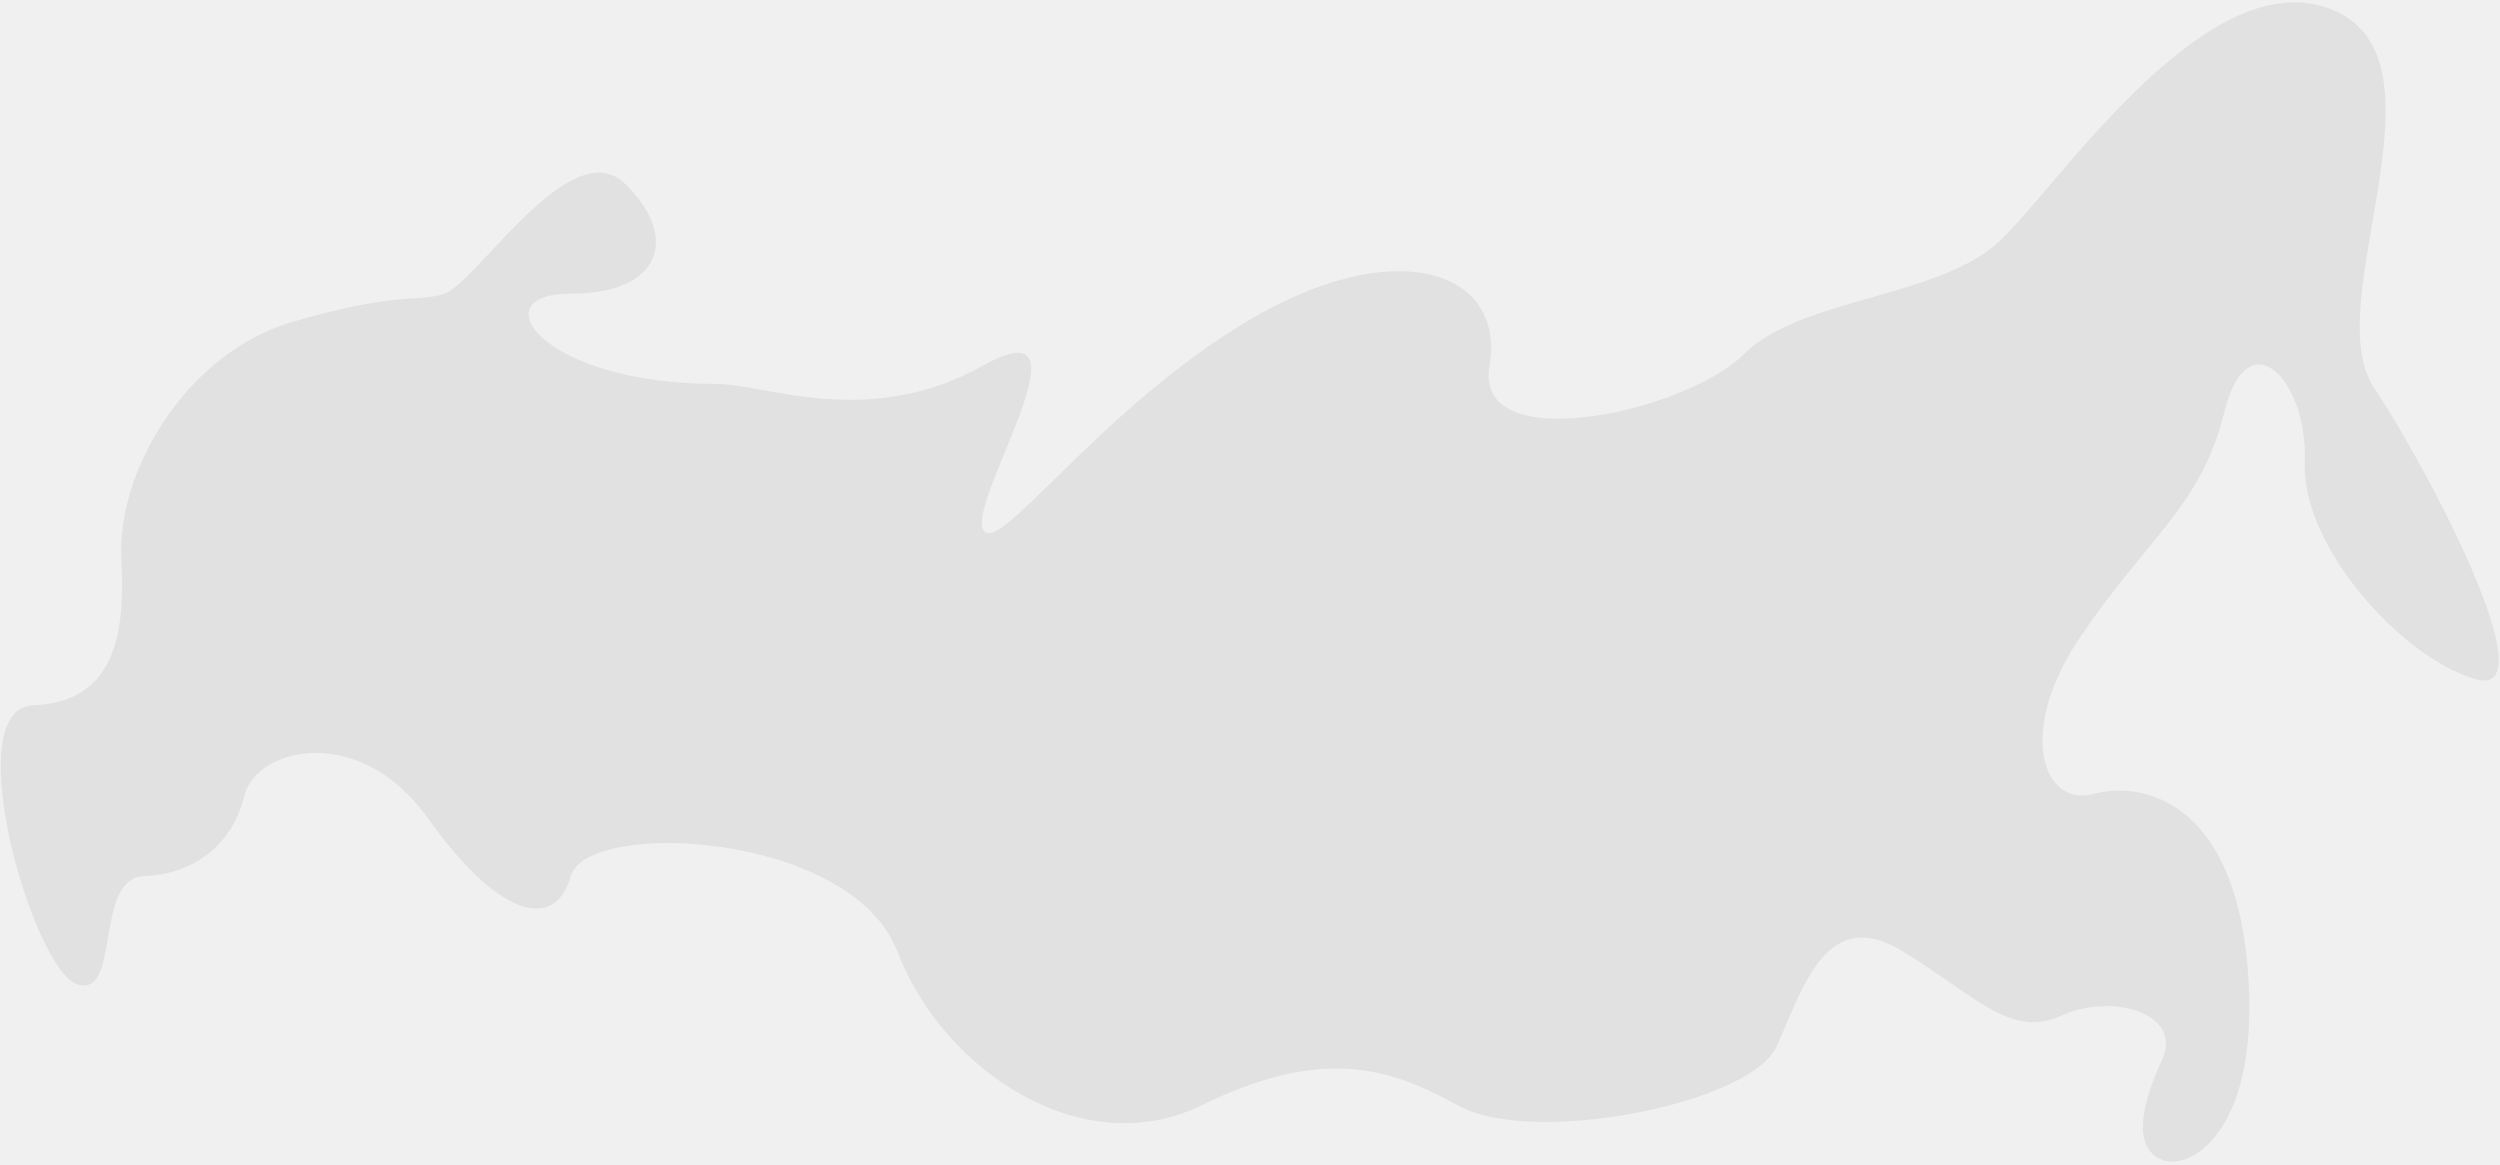
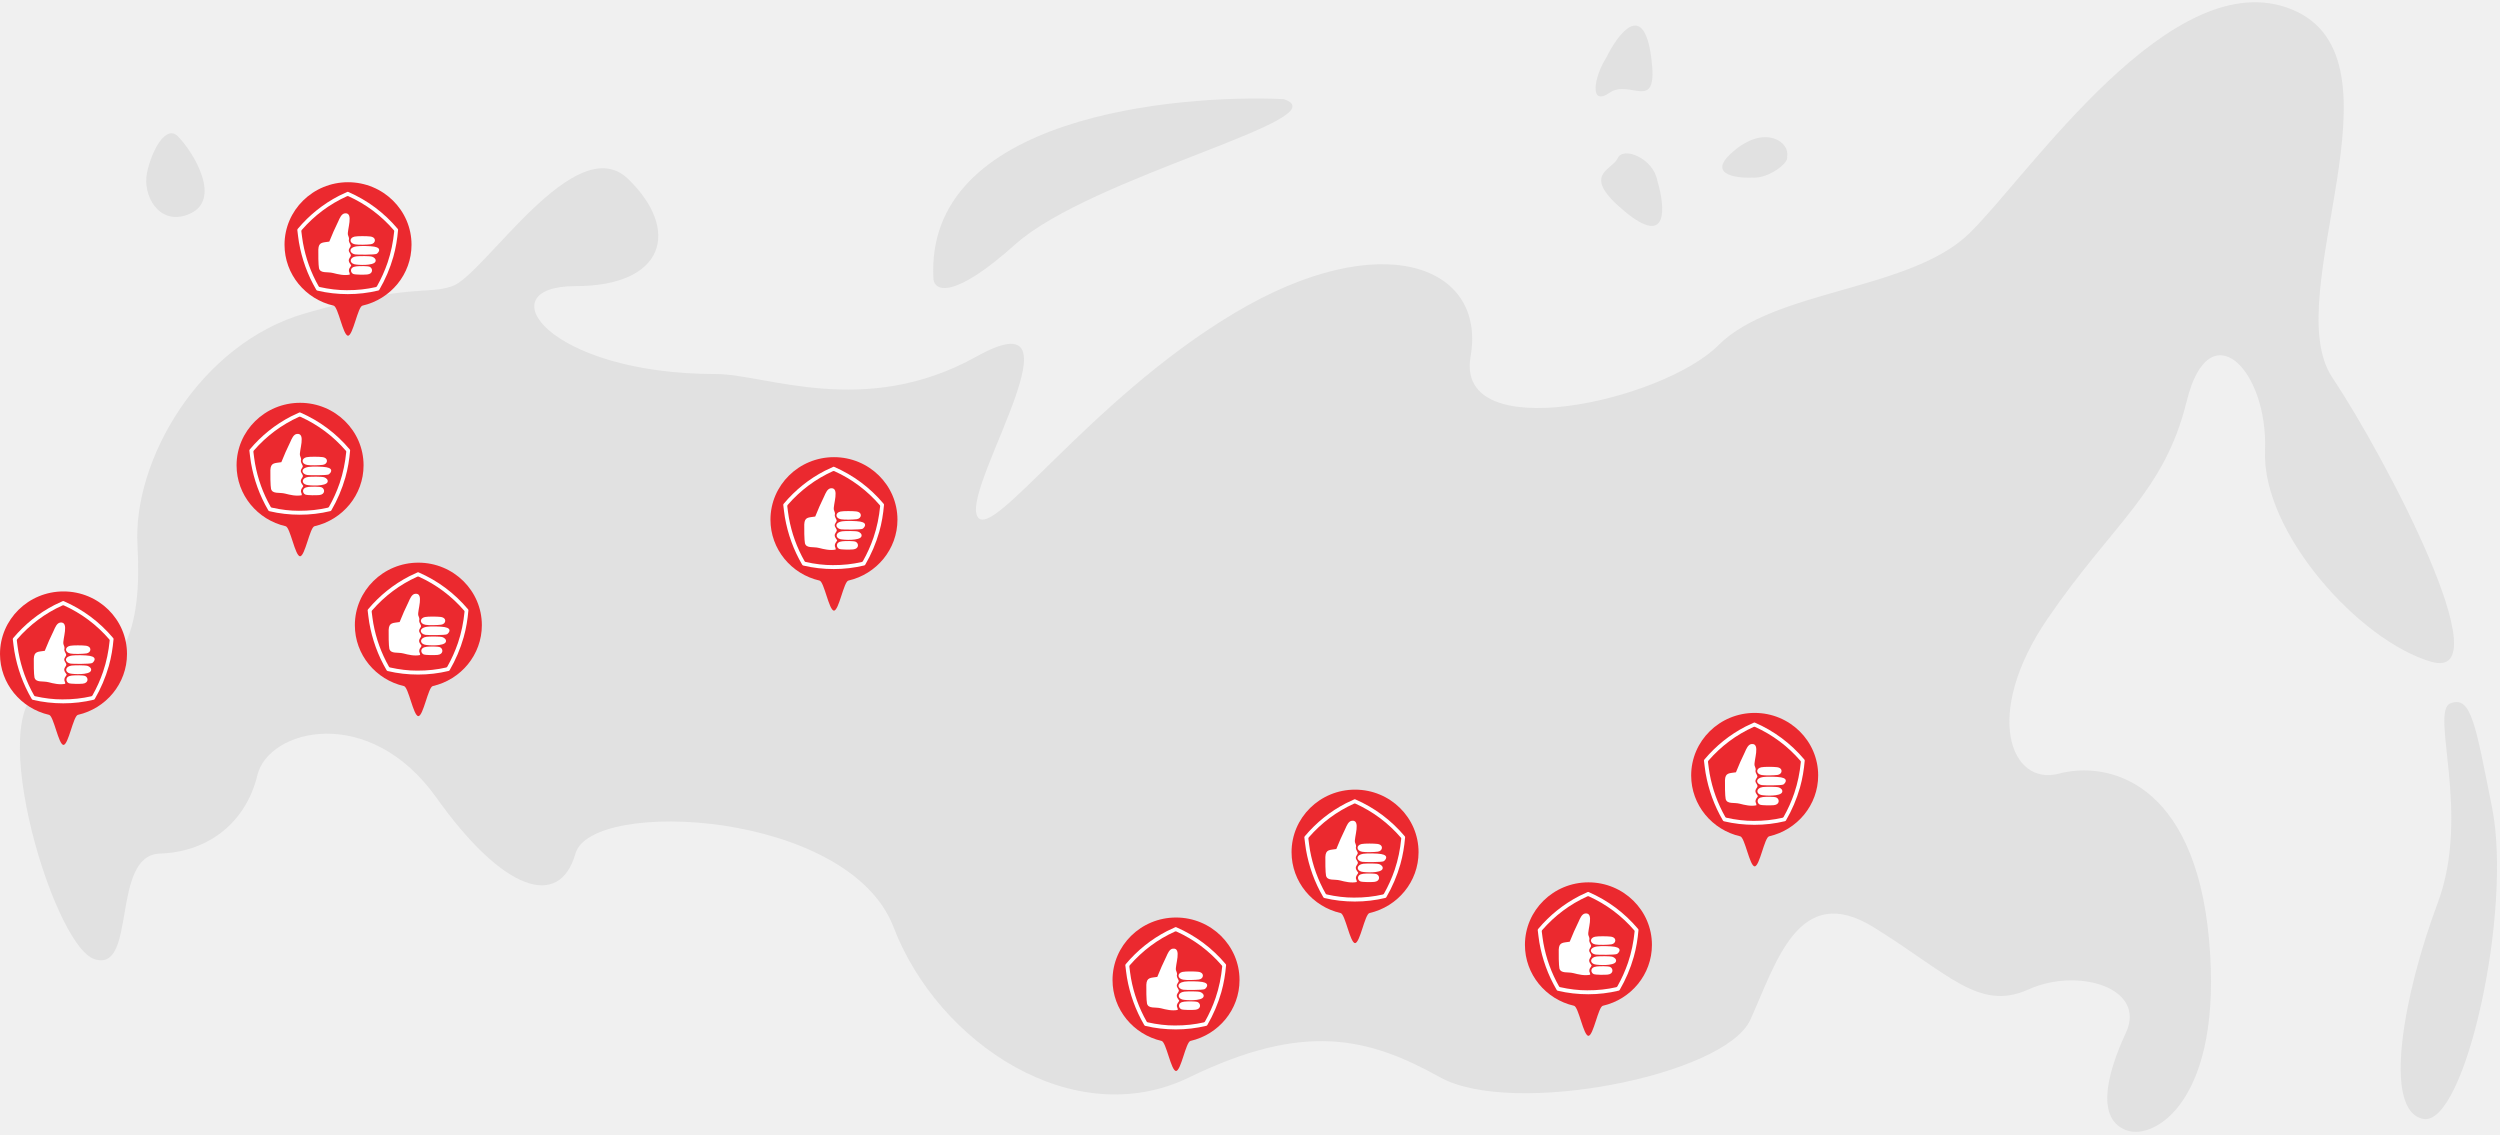
- <svg xmlns="http://www.w3.org/2000/svg" width="762" height="355" viewBox="0 0 762 355" fill="none">
-   <path d="M37 170.5C35.5 144 56.5 107.5 89.5 98C122.5 88.5 127.5 92.3 135.5 89.5C145.5 86 174 40 190.5 56C207 72 202 89.5 174 89.5C146 89.5 165 117 218 117C233.5 117 264.5 131 299.5 111.5C334.5 92 296 150.5 299.5 161C303 171.5 334 125.5 380 98C426 70.5 459 83 454 111.5C449 140 514 125.5 531.5 108C549 90.5 591.5 91 610 73C628.5 55 673.5 -12.5 711 3C748.5 18.5 706.5 92.5 723.5 118C740.5 143.5 777 213.5 754.5 207C732 200.5 701.5 166.5 702.5 141C703.5 115.5 685 97 678 125.5C671 154 655 163.5 634.5 193.5C614 223.5 623 246 638 242C653 238 680.5 244 685 294C689.5 344 668 357 659 353.5C650 350 652.5 337 659 323C665.5 309 644 302.5 628.5 309.5C613 316.5 603.5 304.5 580 290C556.5 275.5 549.5 301.5 541.5 319C533.5 336.5 467 349.5 444.5 337C422 324.5 402 319.5 366 337C330 354.5 287.5 326.5 273.5 290C259.5 253.5 179 249.5 174 267C169 284.5 151.5 279 130.5 249.5C109.5 220 78 228 74.5 242.5C71 257 59.5 266.5 44 267C28.5 267.5 37 304.5 23.5 300C10 295.5 -13 216 10 215C33 214 38.5 197 37 170.5Z" fill="#E1E1E1" />
+ <svg xmlns="http://www.w3.org/2000/svg" width="782" height="355" viewBox="0 0 782 355" fill="none">
+   <path d="M43 170.5C41.5 144 62.5 107.5 95.5 98C128.5 88.5 133.5 92.3 141.5 89.5C151.5 86 180 40 196.5 56C213 72 208 89.5 180 89.5C152 89.5 171 117 224 117C239.5 117 270.5 131 305.5 111.5C340.5 92 302 150.5 305.5 161C309 171.5 340 125.5 386 98C432 70.5 465 83 460 111.5C455 140 520 125.5 537.5 108C555 90.5 597.5 91 616 73C634.5 55 679.5 -12.5 717 3C754.5 18.5 712.5 92.5 729.5 118C746.5 143.5 783 213.5 760.5 207C738 200.5 707.5 166.5 708.5 141C709.5 115.5 691 97 684 125.5C677 154 661 163.5 640.5 193.5C620 223.5 629 246 644 242C659 238 686.5 244 691 294C695.5 344 674 357 665 353.5C656 350 658.5 337 665 323C671.5 309 650 302.5 634.5 309.5C619 316.5 609.5 304.5 586 290C562.5 275.5 555.5 301.5 547.5 319C539.5 336.5 473 349.5 450.5 337C428 324.5 408 319.5 372 337C336 354.5 293.5 326.5 279.5 290C265.5 253.5 185 249.5 180 267C175 284.5 157.5 279 136.5 249.5C115.5 220 84 228 80.5 242.5C77 257 65.5 266.5 50 267C34.5 267.5 43 304.5 29.5 300C16 295.5 -7 216 16 215C39 214 44.5 197 43 170.5Z" fill="#E1E1E1" />
+   <path d="M58.701 67.15C49.584 70.562 44.5 61 46 53.967C47.5 46.934 51.904 38.925 55.618 42.621C60.261 47.24 70.096 62.886 58.701 67.15Z" fill="#E1E1E1" />
+   <path d="M292 87.5C288.8 36.3 368 29.5 401.5 31C420 37 341.5 55 317.5 76.5C298.3 93.7 292.5 91 292 87.5Z" fill="#E1E1E1" />
+   <path d="M516.504 17.939C514.104 -0.061 506.17 10.439 502.504 17.939C498.601 23.939 497 33.5 503.5 29C510 24.5 518.904 35.939 516.504 17.939Z" fill="#E1E1E1" />
+   <path d="M508.152 66.088C522.133 77.677 520.831 64.582 518.433 56.585C517.226 49.53 507.747 45.648 506 49.5C504.253 53.352 494.171 54.5 508.152 66.088Z" fill="#E1E1E1" />
+   <path d="M542.968 46.692C533.323 54.326 542.381 55.782 548.116 55.556C553.06 55.988 559.735 50.938 559 49C559.977 44.622 552.612 39.058 542.968 46.692Z" fill="#E1E1E1" />
+   <path d="M762.5 282.5C773 254.5 760 222.5 766.5 220C773 217.5 774.3 226.5 779.5 252.5C786 285 771 352.5 758 350C745 347.5 752 310.5 762.5 282.5Z" fill="#E1E1E1" />
+   <path d="M128.724 76.556C128.724 85.827 122.171 93.591 113.376 95.604C111.926 95.936 110.415 105 108.862 105C107.309 105 105.798 95.936 104.348 95.604C95.553 93.591 89 85.827 89 76.556C89 65.755 97.893 57 108.862 57C119.832 57 128.724 65.755 128.724 76.556Z" fill="#EB292F" />
+   <path d="M124.403 71.584C120.12 66.501 114.954 62.663 108.939 60.038C108.857 59.987 108.71 59.987 108.612 60.038C107.745 60.442 106.879 60.829 106.029 61.25C101.076 63.808 96.793 67.242 93.163 71.55C93.082 71.635 93 71.803 93 71.921C93.163 73.2 93.294 74.496 93.507 75.775C94.422 81.06 96.22 86.008 98.901 90.603C98.983 90.771 99.097 90.856 99.277 90.906C102.4 91.647 105.571 92 108.791 92C112.012 92 115.2 91.63 118.338 90.872C118.453 90.839 118.6 90.738 118.649 90.637C120.529 87.405 122 83.972 123.03 80.353C123.815 77.593 124.272 74.765 124.517 71.921C124.534 71.803 124.468 71.668 124.403 71.584ZM121.248 82.12C120.365 84.695 119.254 87.169 117.913 89.543C117.831 89.66 117.701 89.761 117.586 89.795C114.693 90.451 111.767 90.788 108.497 90.771C105.833 90.788 102.89 90.435 99.98 89.778C99.866 89.761 99.735 89.66 99.67 89.543C97.267 85.318 95.632 80.79 94.766 75.977C94.553 74.782 94.422 73.553 94.259 72.341C94.242 72.224 94.308 72.055 94.373 71.954C98.362 67.376 103.086 63.842 108.563 61.367C108.677 61.317 108.857 61.317 108.971 61.367C114.464 63.858 119.205 67.393 123.193 72.005C123.259 72.089 123.324 72.224 123.308 72.341C122.981 75.674 122.327 78.939 121.248 82.12Z" fill="white" />
+   <path fill-rule="evenodd" clip-rule="evenodd" d="M103.004 75.573C100.945 75.91 99.67 75.641 99.572 78.047C99.522 79.024 99.588 83.164 99.784 83.921C100.225 85.621 102.416 84.931 104.198 85.403C105.685 85.79 107.68 86.278 109.413 85.891C109.445 85.15 108.988 85.116 109.167 84.292C109.282 83.77 109.707 83.45 109.87 83.013C109.658 82.659 109.135 82.087 109.102 81.599C109.02 80.841 109.69 80.387 109.739 79.983C109.805 79.478 109.135 78.923 109.102 78.384C109.053 77.711 109.739 77.256 109.707 76.802C109.69 76.499 109.135 75.792 109.118 75.27C109.086 74.816 109.265 74.917 109.135 74.328C109.069 74.025 108.922 73.789 108.84 73.486C108.481 72.072 110.802 66.367 107.86 66.737C106.797 66.872 106.258 68.235 105.8 69.262C105.309 70.356 104.819 71.315 104.345 72.375L103.004 75.573Z" fill="white" />
+   <path fill-rule="evenodd" clip-rule="evenodd" d="M111.505 77.055C108.808 77.475 109.364 79.31 111.08 79.579C111.636 79.68 117.357 79.748 117.864 79.377C118.354 79.024 119.597 77.627 117.096 77.156C115.902 76.937 112.698 76.87 111.505 77.055Z" fill="white" />
+   <path fill-rule="evenodd" clip-rule="evenodd" d="M111.423 80.185C109.331 80.454 109.151 82.221 110.867 82.659C111.865 82.911 116.916 83.197 117.455 81.8C117.733 81.06 116.998 80.504 116.425 80.302C115.673 80.033 112.339 80.084 111.423 80.185Z" fill="white" />
+   <path fill-rule="evenodd" clip-rule="evenodd" d="M110.916 74.008C109.265 74.345 109.135 76.079 111.064 76.432C112.126 76.634 114.922 76.55 116.017 76.398C117.57 76.18 117.88 74.227 115.821 73.975C114.791 73.84 111.881 73.806 110.916 74.008Z" fill="white" />
+   <path fill-rule="evenodd" clip-rule="evenodd" d="M111.439 83.315C109.151 83.568 109.641 85.335 110.491 85.688C111.162 85.974 114.022 85.941 114.872 85.857C116.752 85.671 116.687 83.972 115.673 83.467C115.036 83.147 112.306 83.214 111.439 83.315Z" fill="white" />
+   <path d="M113.724 145.556C113.724 154.827 107.171 162.591 98.376 164.604C96.926 164.936 95.415 174 93.862 174C92.309 174 90.798 164.936 89.348 164.604C80.553 162.591 74 154.827 74 145.556C74 134.755 82.893 126 93.862 126C104.832 126 113.724 134.755 113.724 145.556Z" fill="#EB292F" />
+   <path d="M109.403 140.584C105.12 135.501 99.954 131.664 93.939 129.038C93.857 128.987 93.71 128.987 93.612 129.038C92.745 129.442 91.879 129.829 91.029 130.25C86.076 132.808 81.793 136.242 78.163 140.55C78.082 140.634 78 140.803 78 140.921C78.163 142.2 78.294 143.496 78.507 144.775C79.422 150.06 81.22 155.008 83.901 159.603C83.983 159.771 84.097 159.855 84.277 159.906C87.4 160.647 90.571 161 93.791 161C97.012 161 100.2 160.63 103.338 159.872C103.453 159.839 103.6 159.738 103.649 159.637C105.529 156.405 107 152.972 108.03 149.353C108.815 146.593 109.272 143.765 109.517 140.921C109.534 140.803 109.468 140.668 109.403 140.584ZM106.248 151.12C105.365 153.695 104.254 156.169 102.913 158.543C102.831 158.66 102.701 158.761 102.586 158.795C99.693 159.452 96.767 159.788 93.497 159.771C90.833 159.788 87.89 159.435 84.98 158.778C84.866 158.761 84.735 158.66 84.67 158.543C82.267 154.318 80.632 149.791 79.766 144.977C79.553 143.782 79.422 142.553 79.259 141.341C79.242 141.224 79.308 141.055 79.373 140.954C83.362 136.376 88.086 132.842 93.563 130.368C93.677 130.317 93.857 130.317 93.971 130.368C99.464 132.859 104.205 136.393 108.193 141.005C108.259 141.089 108.324 141.224 108.308 141.341C107.981 144.674 107.327 147.939 106.248 151.12Z" fill="white" />
+   <path fill-rule="evenodd" clip-rule="evenodd" d="M88.004 144.573C85.945 144.91 84.67 144.641 84.572 147.047C84.522 148.024 84.588 152.164 84.784 152.921C85.225 154.621 87.416 153.931 89.198 154.403C90.685 154.79 92.68 155.278 94.412 154.891C94.445 154.15 93.987 154.116 94.167 153.292C94.282 152.77 94.707 152.45 94.87 152.013C94.658 151.659 94.135 151.087 94.102 150.599C94.02 149.841 94.691 149.387 94.74 148.983C94.805 148.478 94.135 147.923 94.102 147.384C94.053 146.711 94.74 146.256 94.707 145.802C94.691 145.499 94.135 144.792 94.118 144.27C94.086 143.816 94.265 143.917 94.135 143.328C94.069 143.025 93.922 142.789 93.84 142.486C93.481 141.072 95.802 135.367 92.86 135.737C91.797 135.872 91.257 137.235 90.8 138.262C90.309 139.356 89.819 140.315 89.345 141.375L88.004 144.573Z" fill="white" />
+   <path fill-rule="evenodd" clip-rule="evenodd" d="M96.505 146.055C93.808 146.475 94.364 148.31 96.08 148.579C96.636 148.68 102.357 148.748 102.864 148.377C103.354 148.024 104.597 146.627 102.096 146.156C100.902 145.937 97.698 145.87 96.505 146.055Z" fill="white" />
+   <path fill-rule="evenodd" clip-rule="evenodd" d="M96.423 149.185C94.331 149.454 94.151 151.221 95.867 151.659C96.865 151.911 101.916 152.197 102.455 150.8C102.733 150.06 101.998 149.504 101.425 149.302C100.673 149.033 97.339 149.084 96.423 149.185Z" fill="white" />
+   <path fill-rule="evenodd" clip-rule="evenodd" d="M95.916 143.008C94.265 143.345 94.135 145.079 96.064 145.432C97.126 145.634 99.921 145.55 101.017 145.398C102.57 145.18 102.88 143.227 100.821 142.975C99.791 142.84 96.881 142.806 95.916 143.008Z" fill="white" />
+   <path fill-rule="evenodd" clip-rule="evenodd" d="M96.439 152.315C94.151 152.568 94.641 154.335 95.491 154.688C96.162 154.974 99.022 154.941 99.872 154.857C101.752 154.671 101.687 152.972 100.673 152.467C100.036 152.147 97.306 152.214 96.439 152.315Z" fill="white" />
+   <path d="M150.724 195.556C150.724 204.827 144.171 212.591 135.376 214.604C133.926 214.936 132.415 224 130.862 224C129.309 224 127.798 214.936 126.348 214.604C117.553 212.591 111 204.827 111 195.556C111 184.755 119.893 176 130.862 176C141.832 176 150.724 184.755 150.724 195.556Z" fill="#EB292F" />
+   <path d="M146.403 190.584C142.12 185.501 136.954 181.664 130.939 179.038C130.857 178.987 130.71 178.987 130.612 179.038C129.745 179.442 128.879 179.829 128.029 180.25C123.076 182.808 118.793 186.242 115.163 190.55C115.082 190.634 115 190.803 115 190.921C115.163 192.2 115.294 193.496 115.507 194.775C116.422 200.06 118.22 205.008 120.901 209.603C120.983 209.771 121.098 209.855 121.277 209.906C124.4 210.647 127.571 211 130.791 211C134.012 211 137.2 210.63 140.338 209.872C140.453 209.839 140.6 209.738 140.649 209.637C142.529 206.405 144 202.972 145.03 199.353C145.815 196.593 146.272 193.765 146.517 190.921C146.534 190.803 146.468 190.668 146.403 190.584ZM143.248 201.12C142.365 203.695 141.254 206.169 139.913 208.543C139.831 208.66 139.701 208.761 139.586 208.795C136.693 209.452 133.767 209.788 130.497 209.771C127.833 209.788 124.89 209.435 121.98 208.778C121.866 208.761 121.735 208.66 121.67 208.543C119.267 204.318 117.632 199.791 116.766 194.977C116.553 193.782 116.422 192.553 116.259 191.341C116.242 191.224 116.308 191.055 116.373 190.954C120.362 186.376 125.086 182.842 130.563 180.368C130.677 180.317 130.857 180.317 130.971 180.368C136.464 182.859 141.205 186.393 145.193 191.005C145.259 191.089 145.324 191.224 145.308 191.341C144.981 194.674 144.327 197.939 143.248 201.12Z" fill="white" />
+   <path fill-rule="evenodd" clip-rule="evenodd" d="M125.004 194.573C122.945 194.91 121.67 194.641 121.572 197.047C121.522 198.024 121.588 202.164 121.784 202.921C122.225 204.621 124.416 203.931 126.198 204.403C127.685 204.79 129.68 205.278 131.413 204.891C131.445 204.15 130.988 204.116 131.167 203.292C131.282 202.77 131.707 202.45 131.87 202.013C131.658 201.659 131.135 201.087 131.102 200.599C131.02 199.841 131.69 199.387 131.739 198.983C131.805 198.478 131.135 197.923 131.102 197.384C131.053 196.711 131.739 196.256 131.707 195.802C131.69 195.499 131.135 194.792 131.118 194.27C131.086 193.816 131.265 193.917 131.135 193.328C131.069 193.025 130.922 192.789 130.84 192.486C130.481 191.072 132.802 185.367 129.86 185.737C128.797 185.872 128.258 187.235 127.8 188.262C127.309 189.356 126.819 190.315 126.345 191.375L125.004 194.573Z" fill="white" />
+   <path fill-rule="evenodd" clip-rule="evenodd" d="M133.505 196.055C130.808 196.475 131.364 198.31 133.08 198.579C133.636 198.68 139.357 198.748 139.864 198.377C140.354 198.024 141.597 196.627 139.096 196.156C137.902 195.937 134.698 195.87 133.505 196.055Z" fill="white" />
+   <path fill-rule="evenodd" clip-rule="evenodd" d="M133.423 199.185C131.331 199.454 131.151 201.221 132.867 201.659C133.865 201.911 138.916 202.197 139.455 200.8C139.733 200.06 138.998 199.504 138.425 199.302C137.673 199.033 134.339 199.084 133.423 199.185Z" fill="white" />
+   <path fill-rule="evenodd" clip-rule="evenodd" d="M132.916 193.008C131.265 193.345 131.135 195.079 133.064 195.432C134.126 195.634 136.922 195.55 138.017 195.398C139.57 195.18 139.88 193.227 137.821 192.975C136.791 192.84 133.881 192.806 132.916 193.008Z" fill="white" />
+   <path fill-rule="evenodd" clip-rule="evenodd" d="M133.439 202.315C131.151 202.568 131.641 204.335 132.491 204.688C133.162 204.974 136.022 204.941 136.872 204.857C138.752 204.671 138.687 202.972 137.673 202.467C137.036 202.147 134.306 202.214 133.439 202.315Z" fill="white" />
+   <path d="M280.724 162.556C280.724 171.827 274.171 179.591 265.376 181.604C263.926 181.936 262.415 191 260.862 191C259.309 191 257.798 181.936 256.348 181.604C247.553 179.591 241 171.827 241 162.556C241 151.755 249.893 143 260.862 143C271.832 143 280.724 151.755 280.724 162.556Z" fill="#EB292F" />
+   <path d="M276.403 157.584C272.12 152.501 266.954 148.664 260.939 146.038C260.857 145.987 260.71 145.987 260.612 146.038C259.745 146.442 258.879 146.829 258.029 147.25C253.076 149.808 248.793 153.242 245.163 157.55C245.082 157.634 245 157.803 245 157.921C245.163 159.2 245.294 160.496 245.507 161.775C246.422 167.06 248.22 172.008 250.901 176.603C250.983 176.771 251.098 176.855 251.277 176.906C254.4 177.647 257.571 178 260.791 178C264.012 178 267.2 177.63 270.338 176.872C270.453 176.839 270.6 176.738 270.649 176.637C272.529 173.405 274 169.972 275.03 166.353C275.815 163.593 276.272 160.765 276.517 157.921C276.534 157.803 276.468 157.668 276.403 157.584ZM273.248 168.12C272.365 170.695 271.254 173.169 269.913 175.543C269.831 175.66 269.701 175.761 269.586 175.795C266.693 176.452 263.767 176.788 260.497 176.771C257.833 176.788 254.89 176.435 251.98 175.778C251.866 175.761 251.735 175.66 251.67 175.543C249.267 171.318 247.632 166.791 246.766 161.977C246.553 160.782 246.422 159.553 246.259 158.341C246.242 158.224 246.308 158.055 246.373 157.954C250.362 153.376 255.086 149.842 260.563 147.368C260.677 147.317 260.857 147.317 260.971 147.368C266.464 149.859 271.205 153.393 275.193 158.005C275.259 158.089 275.324 158.224 275.308 158.341C274.981 161.674 274.327 164.939 273.248 168.12Z" fill="white" />
+   <path fill-rule="evenodd" clip-rule="evenodd" d="M255.004 161.573C252.945 161.91 251.67 161.641 251.572 164.047C251.522 165.024 251.588 169.164 251.784 169.921C252.225 171.621 254.416 170.931 256.198 171.403C257.685 171.79 259.68 172.278 261.413 171.891C261.445 171.15 260.988 171.116 261.167 170.292C261.282 169.77 261.707 169.45 261.87 169.013C261.658 168.659 261.135 168.087 261.102 167.599C261.02 166.841 261.69 166.387 261.739 165.983C261.805 165.478 261.135 164.923 261.102 164.384C261.053 163.711 261.739 163.256 261.707 162.802C261.69 162.499 261.135 161.792 261.118 161.27C261.086 160.816 261.265 160.917 261.135 160.328C261.069 160.025 260.922 159.789 260.84 159.486C260.481 158.072 262.802 152.367 259.86 152.737C258.797 152.872 258.258 154.235 257.8 155.262C257.309 156.356 256.819 157.315 256.345 158.375L255.004 161.573Z" fill="white" />
+   <path fill-rule="evenodd" clip-rule="evenodd" d="M263.505 163.055C260.808 163.475 261.364 165.31 263.08 165.579C263.636 165.68 269.357 165.748 269.864 165.377C270.354 165.024 271.597 163.627 269.096 163.156C267.902 162.937 264.698 162.87 263.505 163.055Z" fill="white" />
+   <path fill-rule="evenodd" clip-rule="evenodd" d="M263.423 166.185C261.331 166.454 261.151 168.221 262.867 168.659C263.865 168.911 268.916 169.197 269.455 167.8C269.733 167.06 268.998 166.504 268.425 166.302C267.673 166.033 264.339 166.084 263.423 166.185Z" fill="white" />
+   <path fill-rule="evenodd" clip-rule="evenodd" d="M262.916 160.008C261.265 160.345 261.135 162.079 263.064 162.432C264.126 162.634 266.922 162.55 268.017 162.398C269.57 162.18 269.88 160.227 267.821 159.975C266.791 159.84 263.881 159.806 262.916 160.008Z" fill="white" />
+   <path fill-rule="evenodd" clip-rule="evenodd" d="M263.439 169.315C261.151 169.568 261.641 171.335 262.491 171.688C263.162 171.974 266.022 171.941 266.872 171.857C268.752 171.671 268.687 169.972 267.673 169.467C267.036 169.147 264.306 169.214 263.439 169.315Z" fill="white" />
+   <path d="M443.724 266.556C443.724 275.827 437.171 283.591 428.376 285.604C426.926 285.936 425.415 295 423.862 295C422.309 295 420.798 285.936 419.348 285.604C410.553 283.591 404 275.827 404 266.556C404 255.755 412.893 247 423.862 247C434.832 247 443.724 255.755 443.724 266.556Z" fill="#EB292F" />
+   <path d="M439.403 261.584C435.12 256.501 429.954 252.664 423.939 250.038C423.857 249.987 423.71 249.987 423.612 250.038C422.745 250.442 421.879 250.829 421.029 251.25C416.076 253.808 411.793 257.242 408.163 261.55C408.082 261.634 408 261.803 408 261.921C408.163 263.2 408.294 264.496 408.507 265.775C409.422 271.06 411.22 276.008 413.901 280.603C413.983 280.771 414.098 280.855 414.277 280.906C417.4 281.647 420.571 282 423.791 282C427.012 282 430.2 281.63 433.338 280.872C433.453 280.839 433.6 280.738 433.649 280.637C435.529 277.405 437 273.972 438.03 270.353C438.815 267.593 439.272 264.765 439.517 261.921C439.534 261.803 439.468 261.668 439.403 261.584ZM436.248 272.12C435.365 274.695 434.254 277.169 432.913 279.543C432.831 279.66 432.701 279.761 432.586 279.795C429.693 280.452 426.767 280.788 423.497 280.771C420.833 280.788 417.89 280.435 414.98 279.778C414.866 279.761 414.735 279.66 414.67 279.543C412.267 275.318 410.632 270.791 409.766 265.977C409.553 264.782 409.422 263.553 409.259 262.341C409.242 262.224 409.308 262.055 409.373 261.954C413.362 257.376 418.086 253.842 423.563 251.368C423.677 251.317 423.857 251.317 423.971 251.368C429.464 253.859 434.205 257.393 438.193 262.005C438.259 262.089 438.324 262.224 438.308 262.341C437.981 265.674 437.327 268.939 436.248 272.12Z" fill="white" />
+   <path fill-rule="evenodd" clip-rule="evenodd" d="M418.004 265.573C415.945 265.91 414.67 265.641 414.572 268.047C414.522 269.024 414.588 273.164 414.784 273.921C415.225 275.621 417.416 274.931 419.198 275.403C420.685 275.79 422.68 276.278 424.413 275.891C424.445 275.15 423.988 275.116 424.167 274.292C424.282 273.77 424.707 273.45 424.87 273.013C424.658 272.659 424.135 272.087 424.102 271.599C424.02 270.841 424.69 270.387 424.739 269.983C424.805 269.478 424.135 268.923 424.102 268.384C424.053 267.711 424.739 267.256 424.707 266.802C424.69 266.499 424.135 265.792 424.118 265.27C424.086 264.816 424.265 264.917 424.135 264.328C424.069 264.025 423.922 263.789 423.84 263.486C423.481 262.072 425.802 256.367 422.86 256.737C421.797 256.872 421.258 258.235 420.8 259.262C420.309 260.356 419.819 261.315 419.345 262.375L418.004 265.573Z" fill="white" />
+   <path fill-rule="evenodd" clip-rule="evenodd" d="M426.505 267.055C423.808 267.475 424.364 269.31 426.08 269.579C426.636 269.68 432.357 269.748 432.864 269.377C433.354 269.024 434.597 267.627 432.096 267.156C430.902 266.937 427.698 266.87 426.505 267.055Z" fill="white" />
+   <path fill-rule="evenodd" clip-rule="evenodd" d="M426.423 270.185C424.331 270.454 424.151 272.221 425.867 272.659C426.865 272.911 431.916 273.197 432.455 271.8C432.733 271.06 431.998 270.504 431.425 270.302C430.673 270.033 427.339 270.084 426.423 270.185Z" fill="white" />
+   <path fill-rule="evenodd" clip-rule="evenodd" d="M425.916 264.008C424.265 264.345 424.135 266.079 426.064 266.432C427.126 266.634 429.922 266.55 431.017 266.398C432.57 266.18 432.88 264.227 430.821 263.975C429.791 263.84 426.881 263.806 425.916 264.008Z" fill="white" />
+   <path fill-rule="evenodd" clip-rule="evenodd" d="M426.439 273.315C424.151 273.568 424.641 275.335 425.491 275.688C426.162 275.974 429.022 275.941 429.872 275.857C431.752 275.671 431.687 273.972 430.673 273.467C430.036 273.147 427.306 273.214 426.439 273.315Z" fill="white" />
+   <path d="M516.724 295.556C516.724 304.827 510.171 312.591 501.376 314.604C499.926 314.936 498.415 324 496.862 324C495.309 324 493.798 314.936 492.348 314.604C483.553 312.591 477 304.827 477 295.556C477 284.755 485.893 276 496.862 276C507.832 276 516.724 284.755 516.724 295.556Z" fill="#EB292F" />
+   <path d="M512.403 290.584C508.12 285.501 502.954 281.664 496.939 279.038C496.857 278.987 496.71 278.987 496.612 279.038C495.745 279.442 494.879 279.829 494.029 280.25C489.076 282.808 484.793 286.242 481.163 290.55C481.082 290.634 481 290.803 481 290.921C481.163 292.2 481.294 293.496 481.507 294.775C482.422 300.06 484.22 305.008 486.901 309.603C486.983 309.771 487.098 309.855 487.277 309.906C490.4 310.647 493.571 311 496.791 311C500.012 311 503.2 310.63 506.338 309.872C506.453 309.839 506.6 309.738 506.649 309.637C508.529 306.405 510 302.972 511.03 299.353C511.815 296.593 512.272 293.765 512.517 290.921C512.534 290.803 512.468 290.668 512.403 290.584ZM509.248 301.12C508.365 303.695 507.254 306.169 505.913 308.543C505.831 308.66 505.701 308.761 505.586 308.795C502.693 309.452 499.767 309.788 496.497 309.771C493.833 309.788 490.89 309.435 487.98 308.778C487.866 308.761 487.735 308.66 487.67 308.543C485.267 304.318 483.632 299.791 482.766 294.977C482.553 293.782 482.422 292.553 482.259 291.341C482.242 291.224 482.308 291.055 482.373 290.954C486.362 286.376 491.086 282.842 496.563 280.368C496.677 280.317 496.857 280.317 496.971 280.368C502.464 282.859 507.205 286.393 511.193 291.005C511.259 291.089 511.324 291.224 511.308 291.341C510.981 294.674 510.327 297.939 509.248 301.12Z" fill="white" />
+   <path fill-rule="evenodd" clip-rule="evenodd" d="M491.004 294.573C488.945 294.91 487.67 294.641 487.572 297.047C487.522 298.024 487.588 302.164 487.784 302.921C488.225 304.621 490.416 303.931 492.198 304.403C493.685 304.79 495.68 305.278 497.413 304.891C497.445 304.15 496.988 304.116 497.167 303.292C497.282 302.77 497.707 302.45 497.87 302.013C497.658 301.659 497.135 301.087 497.102 300.599C497.02 299.841 497.69 299.387 497.739 298.983C497.805 298.478 497.135 297.923 497.102 297.384C497.053 296.711 497.739 296.256 497.707 295.802C497.69 295.499 497.135 294.792 497.118 294.27C497.086 293.816 497.265 293.917 497.135 293.328C497.069 293.025 496.922 292.789 496.84 292.486C496.481 291.072 498.802 285.367 495.86 285.737C494.797 285.872 494.258 287.235 493.8 288.262C493.309 289.356 492.819 290.315 492.345 291.375L491.004 294.573Z" fill="white" />
+   <path fill-rule="evenodd" clip-rule="evenodd" d="M499.505 296.055C496.808 296.475 497.364 298.31 499.08 298.579C499.636 298.68 505.357 298.748 505.864 298.377C506.354 298.024 507.597 296.627 505.096 296.156C503.902 295.937 500.698 295.87 499.505 296.055Z" fill="white" />
+   <path fill-rule="evenodd" clip-rule="evenodd" d="M499.423 299.185C497.331 299.454 497.151 301.221 498.867 301.659C499.865 301.911 504.916 302.197 505.455 300.8C505.733 300.06 504.998 299.504 504.425 299.302C503.673 299.033 500.339 299.084 499.423 299.185Z" fill="white" />
+   <path fill-rule="evenodd" clip-rule="evenodd" d="M498.916 293.008C497.265 293.345 497.135 295.079 499.064 295.432C500.126 295.634 502.922 295.55 504.017 295.398C505.57 295.18 505.88 293.227 503.821 292.975C502.791 292.84 499.881 292.806 498.916 293.008Z" fill="white" />
+   <path fill-rule="evenodd" clip-rule="evenodd" d="M499.439 302.315C497.151 302.568 497.641 304.335 498.491 304.688C499.162 304.974 502.022 304.941 502.872 304.857C504.752 304.671 504.687 302.972 503.673 302.467C503.036 302.147 500.306 302.214 499.439 302.315Z" fill="white" />
+   <path d="M568.724 242.556C568.724 251.827 562.171 259.591 553.376 261.604C551.926 261.936 550.415 271 548.862 271C547.309 271 545.798 261.936 544.348 261.604C535.553 259.591 529 251.827 529 242.556C529 231.755 537.893 223 548.862 223C559.832 223 568.724 231.755 568.724 242.556Z" fill="#EB292F" />
+   <path d="M564.403 237.584C560.12 232.501 554.954 228.664 548.939 226.038C548.857 225.987 548.71 225.987 548.612 226.038C547.745 226.442 546.879 226.829 546.029 227.25C541.076 229.808 536.793 233.242 533.163 237.55C533.082 237.634 533 237.803 533 237.921C533.163 239.2 533.294 240.496 533.507 241.775C534.422 247.06 536.22 252.008 538.901 256.603C538.983 256.771 539.098 256.855 539.277 256.906C542.4 257.647 545.571 258 548.791 258C552.012 258 555.2 257.63 558.338 256.872C558.453 256.839 558.6 256.738 558.649 256.637C560.529 253.405 562 249.972 563.03 246.353C563.815 243.593 564.272 240.765 564.517 237.921C564.534 237.803 564.468 237.668 564.403 237.584ZM561.248 248.12C560.365 250.695 559.254 253.169 557.913 255.543C557.831 255.66 557.701 255.761 557.586 255.795C554.693 256.452 551.767 256.788 548.497 256.771C545.833 256.788 542.89 256.435 539.98 255.778C539.866 255.761 539.735 255.66 539.67 255.543C537.267 251.318 535.632 246.791 534.766 241.977C534.553 240.782 534.422 239.553 534.259 238.341C534.242 238.224 534.308 238.055 534.373 237.954C538.362 233.376 543.086 229.842 548.563 227.368C548.677 227.317 548.857 227.317 548.971 227.368C554.464 229.859 559.205 233.393 563.193 238.005C563.259 238.089 563.324 238.224 563.308 238.341C562.981 241.674 562.327 244.939 561.248 248.12Z" fill="white" />
+   <path fill-rule="evenodd" clip-rule="evenodd" d="M543.004 241.573C540.945 241.91 539.67 241.641 539.572 244.047C539.522 245.024 539.588 249.164 539.784 249.921C540.225 251.621 542.416 250.931 544.198 251.403C545.685 251.79 547.68 252.278 549.413 251.891C549.445 251.15 548.988 251.116 549.167 250.292C549.282 249.77 549.707 249.45 549.87 249.013C549.658 248.659 549.135 248.087 549.102 247.599C549.02 246.841 549.69 246.387 549.739 245.983C549.805 245.478 549.135 244.923 549.102 244.384C549.053 243.711 549.739 243.256 549.707 242.802C549.69 242.499 549.135 241.792 549.118 241.27C549.086 240.816 549.265 240.917 549.135 240.328C549.069 240.025 548.922 239.789 548.84 239.486C548.481 238.072 550.802 232.367 547.86 232.737C546.797 232.872 546.258 234.235 545.8 235.262C545.309 236.356 544.819 237.315 544.345 238.375L543.004 241.573Z" fill="white" />
+   <path fill-rule="evenodd" clip-rule="evenodd" d="M551.505 243.055C548.808 243.475 549.364 245.31 551.08 245.579C551.636 245.68 557.357 245.748 557.864 245.377C558.354 245.024 559.597 243.627 557.096 243.156C555.902 242.937 552.698 242.87 551.505 243.055Z" fill="white" />
+   <path fill-rule="evenodd" clip-rule="evenodd" d="M551.423 246.185C549.331 246.454 549.151 248.221 550.867 248.659C551.865 248.911 556.916 249.197 557.455 247.8C557.733 247.06 556.998 246.504 556.425 246.302C555.673 246.033 552.339 246.084 551.423 246.185Z" fill="white" />
+   <path fill-rule="evenodd" clip-rule="evenodd" d="M550.916 240.008C549.265 240.345 549.135 242.079 551.064 242.432C552.126 242.634 554.922 242.55 556.017 242.398C557.57 242.18 557.88 240.227 555.821 239.975C554.791 239.84 551.881 239.806 550.916 240.008Z" fill="white" />
+   <path fill-rule="evenodd" clip-rule="evenodd" d="M551.439 249.315C549.151 249.568 549.641 251.335 550.491 251.688C551.162 251.974 554.022 251.941 554.872 251.857C556.752 251.671 556.687 249.972 555.673 249.467C555.036 249.147 552.306 249.214 551.439 249.315Z" fill="white" />
+   <path d="M387.724 306.556C387.724 315.827 381.171 323.591 372.376 325.604C370.926 325.936 369.415 335 367.862 335C366.309 335 364.798 325.936 363.348 325.604C354.553 323.591 348 315.827 348 306.556C348 295.755 356.893 287 367.862 287C378.832 287 387.724 295.755 387.724 306.556Z" fill="#EB292F" />
+   <path d="M383.403 301.584C379.12 296.501 373.954 292.664 367.939 290.038C367.857 289.987 367.71 289.987 367.612 290.038C366.745 290.442 365.879 290.829 365.029 291.25C360.076 293.808 355.793 297.242 352.163 301.55C352.082 301.634 352 301.803 352 301.921C352.163 303.2 352.294 304.496 352.507 305.775C353.422 311.06 355.22 316.008 357.901 320.603C357.983 320.771 358.098 320.855 358.277 320.906C361.4 321.647 364.571 322 367.791 322C371.012 322 374.2 321.63 377.338 320.872C377.453 320.839 377.6 320.738 377.649 320.637C379.529 317.405 381 313.972 382.03 310.353C382.815 307.593 383.272 304.765 383.517 301.921C383.534 301.803 383.468 301.668 383.403 301.584ZM380.248 312.12C379.365 314.695 378.254 317.169 376.913 319.543C376.831 319.66 376.701 319.761 376.586 319.795C373.693 320.452 370.767 320.788 367.497 320.771C364.833 320.788 361.89 320.435 358.98 319.778C358.866 319.761 358.735 319.66 358.67 319.543C356.267 315.318 354.632 310.791 353.766 305.977C353.553 304.782 353.422 303.553 353.259 302.341C353.242 302.224 353.308 302.055 353.373 301.954C357.362 297.376 362.086 293.842 367.563 291.368C367.677 291.317 367.857 291.317 367.971 291.368C373.464 293.859 378.205 297.393 382.193 302.005C382.259 302.089 382.324 302.224 382.308 302.341C381.981 305.674 381.327 308.939 380.248 312.12Z" fill="white" />
+   <path fill-rule="evenodd" clip-rule="evenodd" d="M362.004 305.573C359.945 305.91 358.67 305.641 358.572 308.047C358.522 309.024 358.588 313.164 358.784 313.921C359.225 315.621 361.416 314.931 363.198 315.403C364.685 315.79 366.68 316.278 368.413 315.891C368.445 315.15 367.988 315.116 368.167 314.292C368.282 313.77 368.707 313.45 368.87 313.013C368.658 312.659 368.135 312.087 368.102 311.599C368.02 310.841 368.69 310.387 368.739 309.983C368.805 309.478 368.135 308.923 368.102 308.384C368.053 307.711 368.739 307.256 368.707 306.802C368.69 306.499 368.135 305.792 368.118 305.27C368.086 304.816 368.265 304.917 368.135 304.328C368.069 304.025 367.922 303.789 367.84 303.486C367.481 302.072 369.802 296.367 366.86 296.737C365.797 296.872 365.258 298.235 364.8 299.262C364.309 300.356 363.819 301.315 363.345 302.375L362.004 305.573Z" fill="white" />
+   <path fill-rule="evenodd" clip-rule="evenodd" d="M370.505 307.055C367.808 307.475 368.364 309.31 370.08 309.579C370.636 309.68 376.357 309.748 376.864 309.377C377.354 309.024 378.597 307.627 376.096 307.156C374.902 306.937 371.698 306.87 370.505 307.055Z" fill="white" />
+   <path fill-rule="evenodd" clip-rule="evenodd" d="M370.423 310.185C368.331 310.454 368.151 312.221 369.867 312.659C370.865 312.911 375.916 313.197 376.455 311.8C376.733 311.06 375.998 310.504 375.425 310.302C374.673 310.033 371.339 310.084 370.423 310.185Z" fill="white" />
+   <path fill-rule="evenodd" clip-rule="evenodd" d="M369.916 304.008C368.265 304.345 368.135 306.079 370.064 306.432C371.126 306.634 373.922 306.55 375.017 306.398C376.57 306.18 376.88 304.227 374.821 303.975C373.791 303.84 370.881 303.806 369.916 304.008Z" fill="white" />
+   <path fill-rule="evenodd" clip-rule="evenodd" d="M370.439 313.315C368.151 313.568 368.641 315.335 369.491 315.688C370.162 315.974 373.022 315.941 373.872 315.857C375.752 315.671 375.687 313.972 374.673 313.467C374.036 313.147 371.306 313.214 370.439 313.315Z" fill="white" />
+   <path d="M39.724 204.556C39.724 213.827 33.171 221.591 24.376 223.604C22.926 223.936 21.415 233 19.862 233C18.309 233 16.798 223.936 15.348 223.604C6.553 221.591 0 213.827 0 204.556C0 193.755 8.893 185 19.862 185C30.832 185 39.724 193.755 39.724 204.556Z" fill="#EB292F" />
+   <path d="M35.403 199.584C31.12 194.501 25.954 190.664 19.939 188.038C19.857 187.987 19.71 187.987 19.612 188.038C18.745 188.442 17.879 188.829 17.029 189.25C12.075 191.808 7.793 195.242 4.163 199.55C4.082 199.634 4 199.803 4 199.921C4.163 201.2 4.294 202.496 4.507 203.775C5.422 209.06 7.22 214.008 9.901 218.603C9.983 218.771 10.098 218.855 10.277 218.906C13.4 219.647 16.571 220 19.791 220C23.012 220 26.2 219.63 29.338 218.872C29.453 218.839 29.6 218.738 29.649 218.637C31.529 215.405 33 211.972 34.03 208.353C34.815 205.593 35.272 202.765 35.517 199.921C35.534 199.803 35.468 199.668 35.403 199.584ZM32.248 210.12C31.365 212.695 30.254 215.169 28.913 217.543C28.831 217.66 28.701 217.761 28.586 217.795C25.693 218.452 22.767 218.788 19.497 218.771C16.833 218.788 13.89 218.435 10.98 217.778C10.866 217.761 10.735 217.66 10.67 217.543C8.267 213.318 6.632 208.791 5.766 203.977C5.553 202.782 5.422 201.553 5.259 200.341C5.242 200.224 5.308 200.055 5.373 199.954C9.362 195.376 14.086 191.842 19.563 189.368C19.677 189.317 19.857 189.317 19.971 189.368C25.464 191.859 30.205 195.393 34.193 200.005C34.259 200.089 34.324 200.224 34.308 200.341C33.981 203.674 33.327 206.939 32.248 210.12Z" fill="white" />
+   <path fill-rule="evenodd" clip-rule="evenodd" d="M14.004 203.573C11.945 203.91 10.67 203.641 10.572 206.047C10.523 207.024 10.588 211.164 10.784 211.921C11.225 213.621 13.416 212.931 15.198 213.403C16.685 213.79 18.68 214.278 20.413 213.891C20.445 213.15 19.988 213.116 20.167 212.292C20.282 211.77 20.707 211.45 20.87 211.013C20.658 210.659 20.135 210.087 20.102 209.599C20.02 208.841 20.691 208.387 20.739 207.983C20.805 207.478 20.135 206.923 20.102 206.384C20.053 205.711 20.739 205.256 20.707 204.802C20.691 204.499 20.135 203.792 20.118 203.27C20.086 202.816 20.265 202.917 20.135 202.328C20.069 202.025 19.922 201.789 19.84 201.486C19.481 200.072 21.802 194.367 18.86 194.737C17.797 194.872 17.258 196.235 16.8 197.262C16.309 198.356 15.819 199.315 15.345 200.375L14.004 203.573Z" fill="white" />
+   <path fill-rule="evenodd" clip-rule="evenodd" d="M22.505 205.055C19.808 205.475 20.363 207.31 22.08 207.579C22.636 207.68 28.357 207.748 28.864 207.377C29.355 207.024 30.597 205.627 28.096 205.156C26.902 204.937 23.698 204.87 22.505 205.055Z" fill="white" />
+   <path fill-rule="evenodd" clip-rule="evenodd" d="M22.423 208.185C20.331 208.454 20.151 210.221 21.867 210.659C22.865 210.911 27.916 211.197 28.455 209.8C28.733 209.06 27.998 208.504 27.425 208.302C26.674 208.033 23.339 208.084 22.423 208.185Z" fill="white" />
+   <path fill-rule="evenodd" clip-rule="evenodd" d="M21.916 202.008C20.265 202.345 20.135 204.079 22.064 204.432C23.126 204.634 25.922 204.55 27.017 204.398C28.57 204.18 28.88 202.227 26.821 201.975C25.791 201.84 22.881 201.806 21.916 202.008Z" fill="white" />
+   <path fill-rule="evenodd" clip-rule="evenodd" d="M22.439 211.315C20.151 211.568 20.641 213.335 21.491 213.688C22.162 213.974 25.022 213.941 25.872 213.857C27.752 213.671 27.687 211.972 26.673 211.467C26.036 211.147 23.306 211.214 22.439 211.315Z" fill="white" />
</svg>
